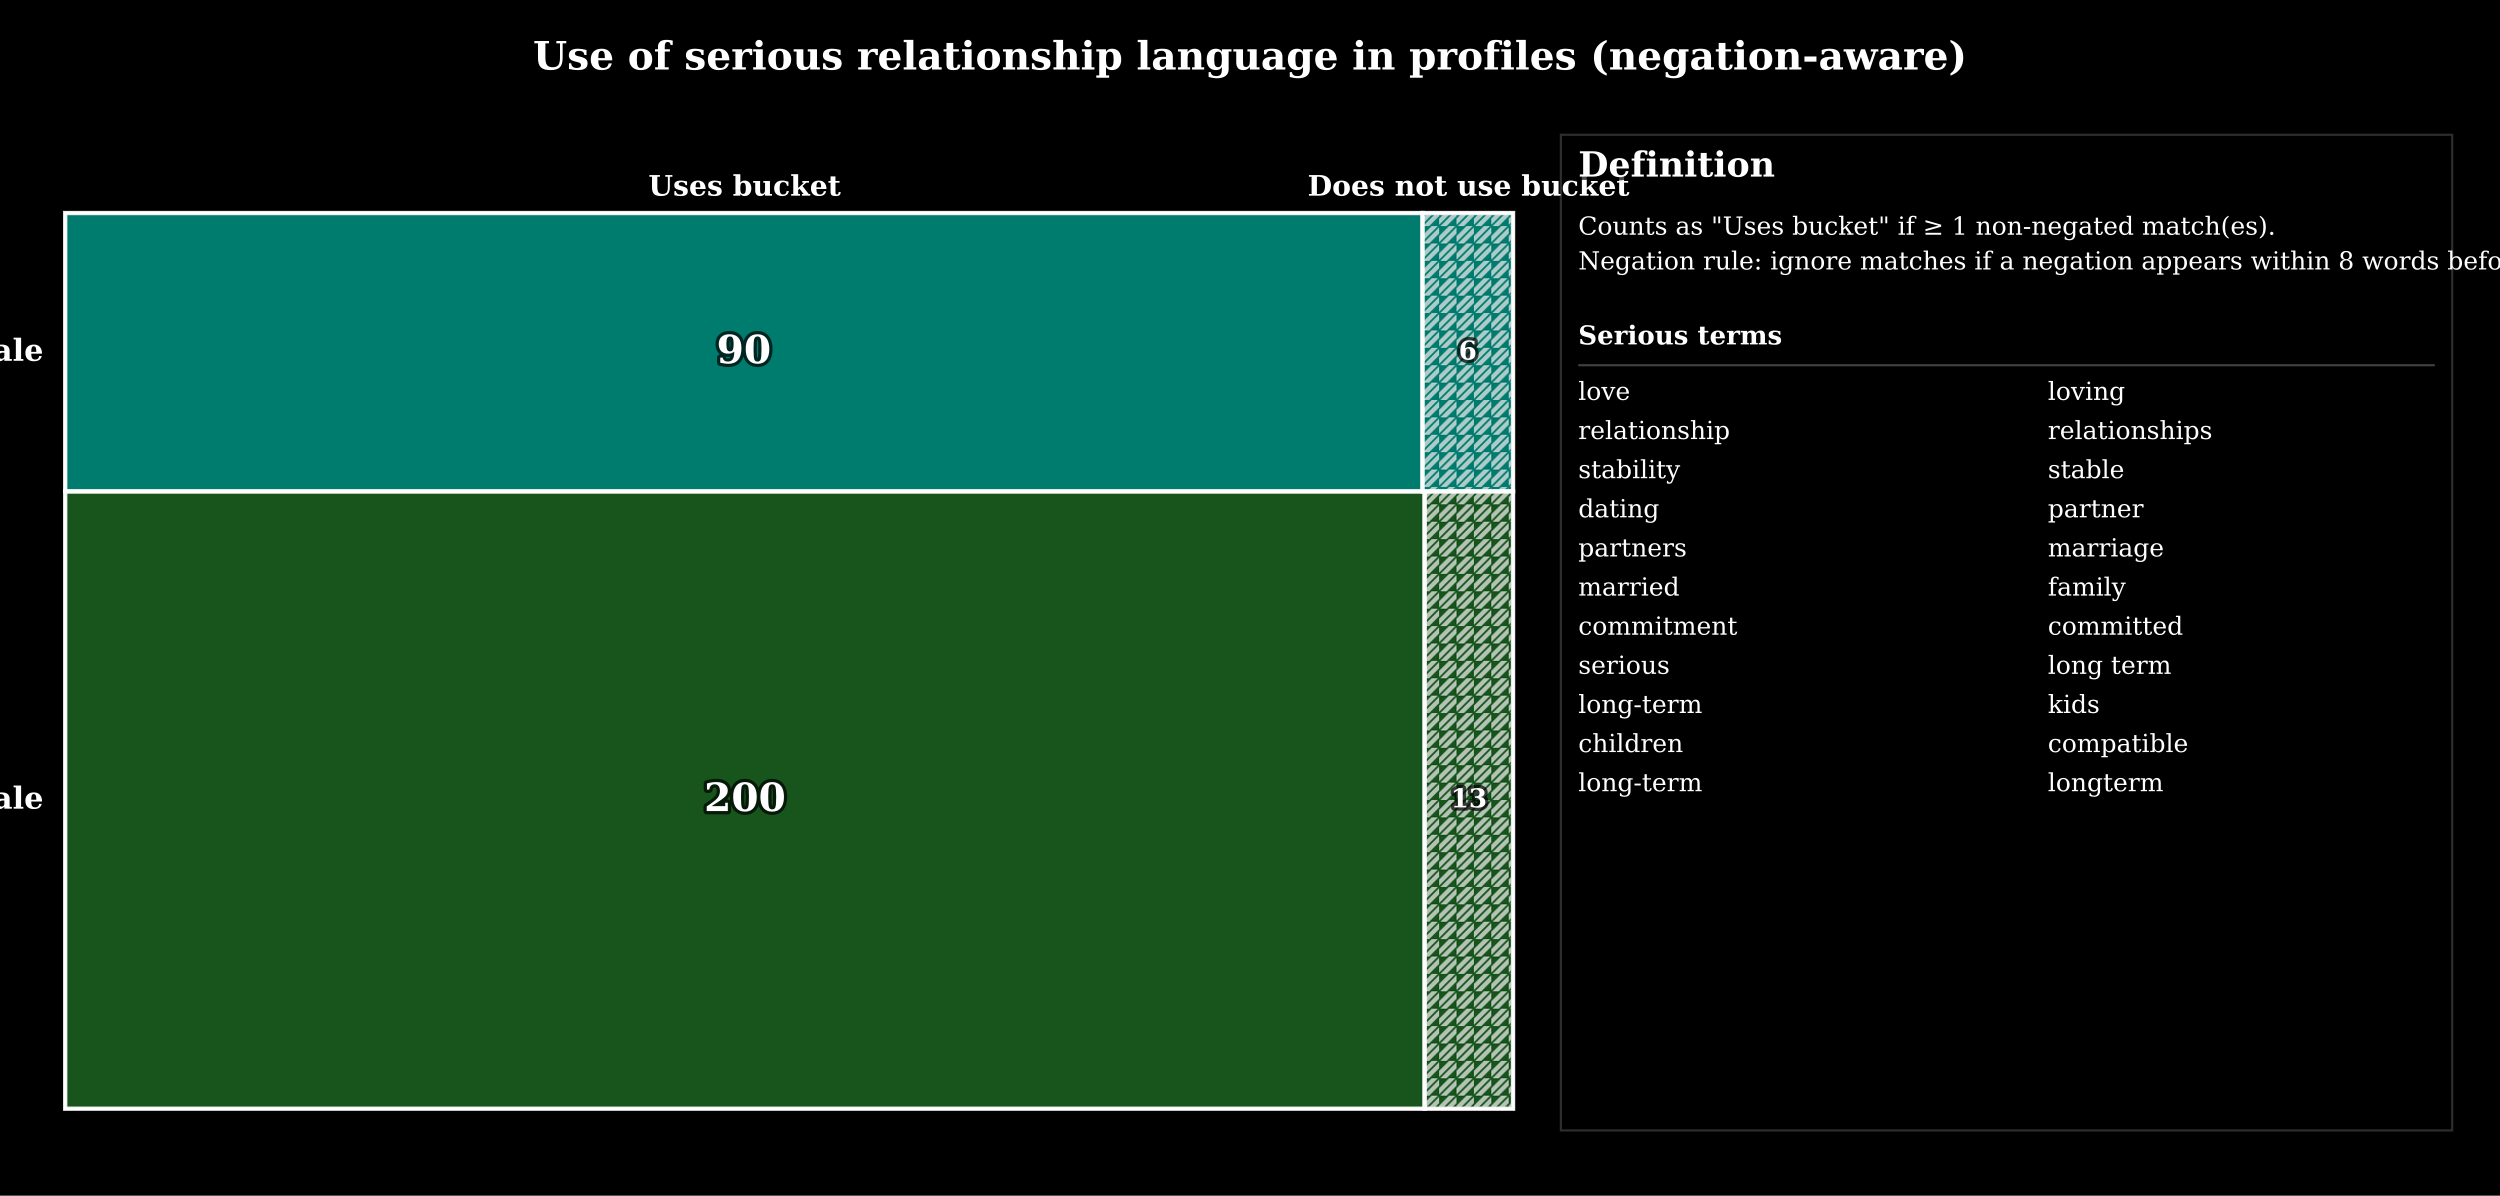
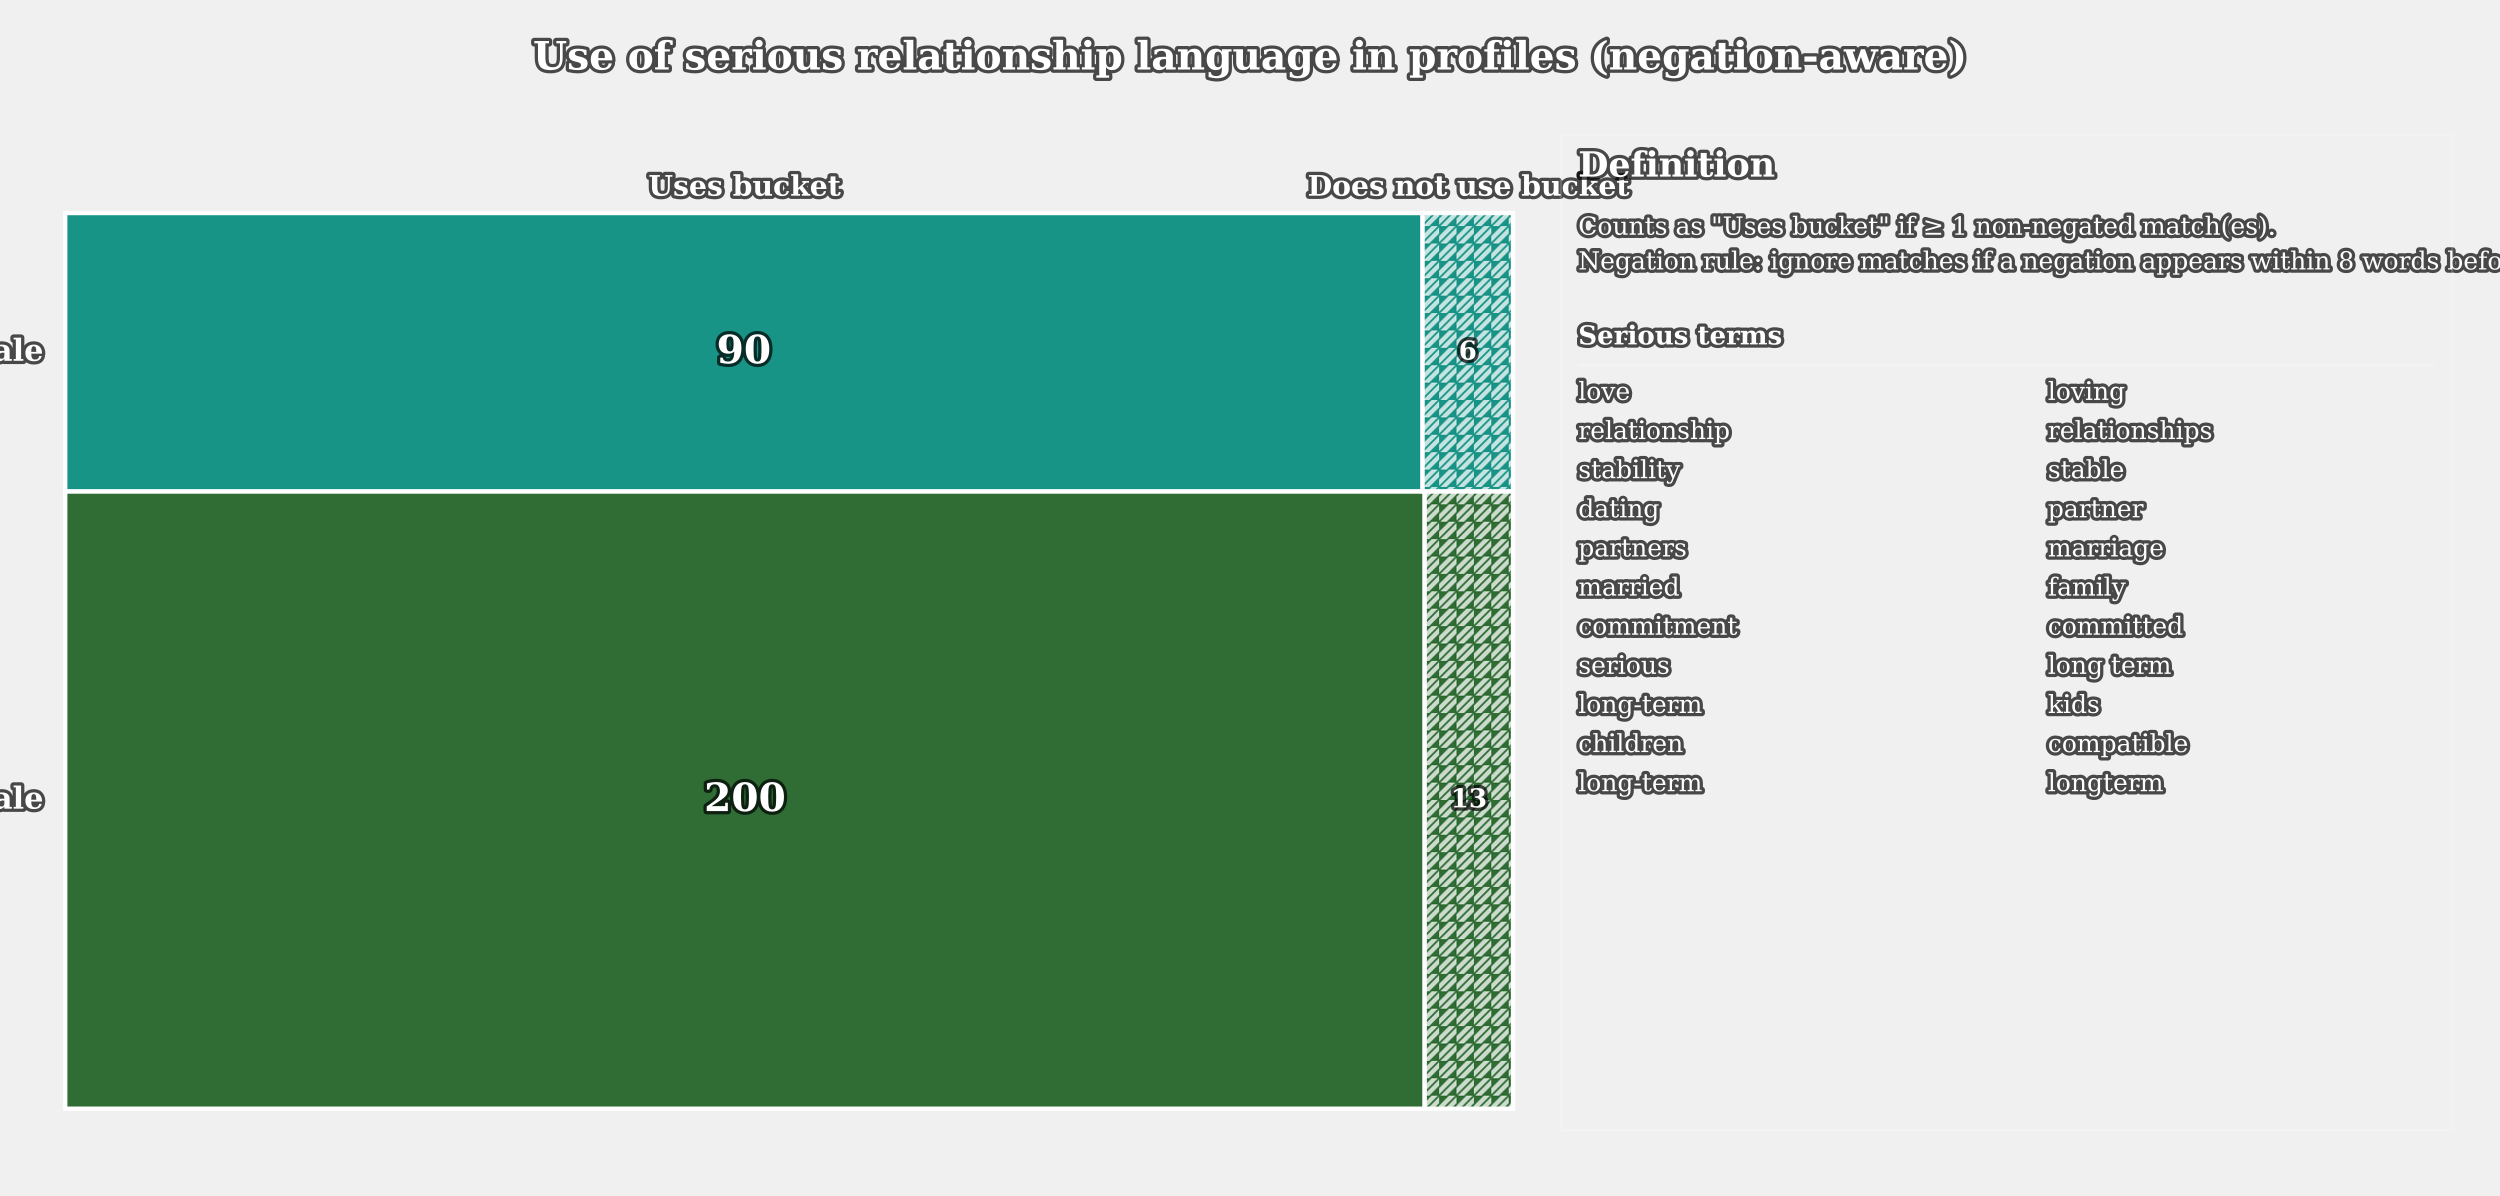
- <svg xmlns="http://www.w3.org/2000/svg" width="1150" height="550" viewBox="0 0 1150 550" preserveAspectRatio="xMidYMid meet" style="max-width: 100%; height: auto; display: block; font-family: &quot;DejaVu Serif&quot;, Georgia, &quot;Times New Roman&quot;, Times, serif; font-size: 12px;">
-   <rect x="0" y="0" width="1150" height="550" fill="#000000" />
+ <svg xmlns="http://www.w3.org/2000/svg" width="1150" height="550" style="font-family: &quot;DejaVu Serif&quot;, Georgia, &quot;Times New Roman&quot;, Times, serif; font-size: 12px;">
  <style>
    text {
      fill: #ffffff;
      stroke: rgba(0,0,0,0.70);
      stroke-width: 3px;
      paint-order: stroke;
      stroke-linejoin: round;
    }
  </style>
  <defs>
    <pattern id="hatch-male" patternUnits="userSpaceOnUse" width="8" height="8">
      <rect width="8" height="8" fill="#1B5E20" />
      <path d="M -2 8 L 8 -2 M 0 10 L 10 0" stroke="rgba(255,255,255,0.75)" stroke-width="2" />
    </pattern>
    <pattern id="hatch-female" patternUnits="userSpaceOnUse" width="8" height="8">
      <rect width="8" height="8" fill="#00897B" />
      <path d="M -2 8 L 8 -2 M 0 10 L 10 0" stroke="rgba(255,255,255,0.75)" stroke-width="2" />
    </pattern>
  </defs>
  <text x="575" y="32" text-anchor="middle" font-size="18" font-weight="700">Use of serious relationship language in profiles (negation-aware)</text>
  <g transform="translate(30,0)">
    <rect x="0" y="98" width="666" height="412" fill="none" stroke="#ffffff" stroke-width="1.2" />
    <text x="312.524" y="90" text-anchor="middle" font-size="13" font-weight="700">Uses bucket</text>
    <text x="645.524" y="90" text-anchor="middle" font-size="13" font-weight="700">Does not use bucket</text>
    <text x="-10" y="368" text-anchor="end" dominant-baseline="middle" font-size="14" font-weight="700">Male</text>
    <rect x="0" y="226" width="625.352" height="284" fill="#1B5E20" stroke="#ffffff" stroke-width="2" opacity="0.9" />
    <text x="312.676" y="368" text-anchor="middle" dominant-baseline="middle" font-size="18" font-weight="800">200</text>
    <rect x="625.352" y="226" width="40.648" height="284" fill="url(#hatch-male)" stroke="#ffffff" stroke-width="2" opacity="0.9" />
    <text x="645.676" y="368" text-anchor="middle" dominant-baseline="middle" font-size="12" font-weight="800">13</text>
    <text x="-10" y="162" text-anchor="end" dominant-baseline="middle" font-size="14" font-weight="700">Female</text>
    <rect x="0" y="98" width="624.375" height="128" fill="#00897B" stroke="#ffffff" stroke-width="2" opacity="0.9" />
    <text x="312.188" y="162" text-anchor="middle" dominant-baseline="middle" font-size="18" font-weight="800">90</text>
    <rect x="624.375" y="98" width="41.625" height="128" fill="url(#hatch-female)" stroke="#ffffff" stroke-width="2" opacity="0.9" />
    <text x="645.188" y="162" text-anchor="middle" dominant-baseline="middle" font-size="12" font-weight="800">6</text>
  </g>
  <g transform="translate(726,70)">
    <text x="0" y="0" text-anchor="start" dominant-baseline="hanging" font-size="16" font-weight="800">Definition</text>
    <text x="0" y="30" text-anchor="start" dominant-baseline="hanging" font-size="11.5">Counts as "Uses bucket" if ≥ 1 non-negated match(es).</text>
    <text x="0" y="46" text-anchor="start" dominant-baseline="hanging" font-size="11.5">Negation rule: ignore matches if a negation appears within 8 words before the term.</text>
    <text x="0" y="80" text-anchor="start" dominant-baseline="hanging" font-size="12" font-weight="800">Serious terms</text>
    <line x1="0" x2="394" y1="98" y2="98" stroke="rgba(255,255,255,0.25)" stroke-width="1" />
    <text x="0" y="106" dominant-baseline="hanging" font-size="11.5">love</text>
    <text x="216" y="106" dominant-baseline="hanging" font-size="11.5">loving</text>
    <text x="0" y="124" dominant-baseline="hanging" font-size="11.5">relationship</text>
    <text x="216" y="124" dominant-baseline="hanging" font-size="11.5">relationships</text>
    <text x="0" y="142" dominant-baseline="hanging" font-size="11.5">stability</text>
    <text x="216" y="142" dominant-baseline="hanging" font-size="11.5">stable</text>
    <text x="0" y="160" dominant-baseline="hanging" font-size="11.5">dating</text>
    <text x="216" y="160" dominant-baseline="hanging" font-size="11.5">partner</text>
    <text x="0" y="178" dominant-baseline="hanging" font-size="11.5">partners</text>
    <text x="216" y="178" dominant-baseline="hanging" font-size="11.5">marriage</text>
    <text x="0" y="196" dominant-baseline="hanging" font-size="11.5">married</text>
    <text x="216" y="196" dominant-baseline="hanging" font-size="11.5">family</text>
    <text x="0" y="214" dominant-baseline="hanging" font-size="11.5">commitment</text>
    <text x="216" y="214" dominant-baseline="hanging" font-size="11.5">committed</text>
    <text x="0" y="232" dominant-baseline="hanging" font-size="11.5">serious</text>
    <text x="216" y="232" dominant-baseline="hanging" font-size="11.5">long term</text>
    <text x="0" y="250" dominant-baseline="hanging" font-size="11.5">long-term</text>
    <text x="216" y="250" dominant-baseline="hanging" font-size="11.5">kids</text>
    <text x="0" y="268" dominant-baseline="hanging" font-size="11.5">children</text>
    <text x="216" y="268" dominant-baseline="hanging" font-size="11.5">compatible</text>
    <text x="0" y="286" dominant-baseline="hanging" font-size="11.5">long-term</text>
    <text x="216" y="286" dominant-baseline="hanging" font-size="11.5">longterm</text>
    <rect x="-8" y="-8" width="410" height="458" fill="none" stroke="rgba(255,255,255,0.18)" stroke-width="1" />
  </g>
</svg>
